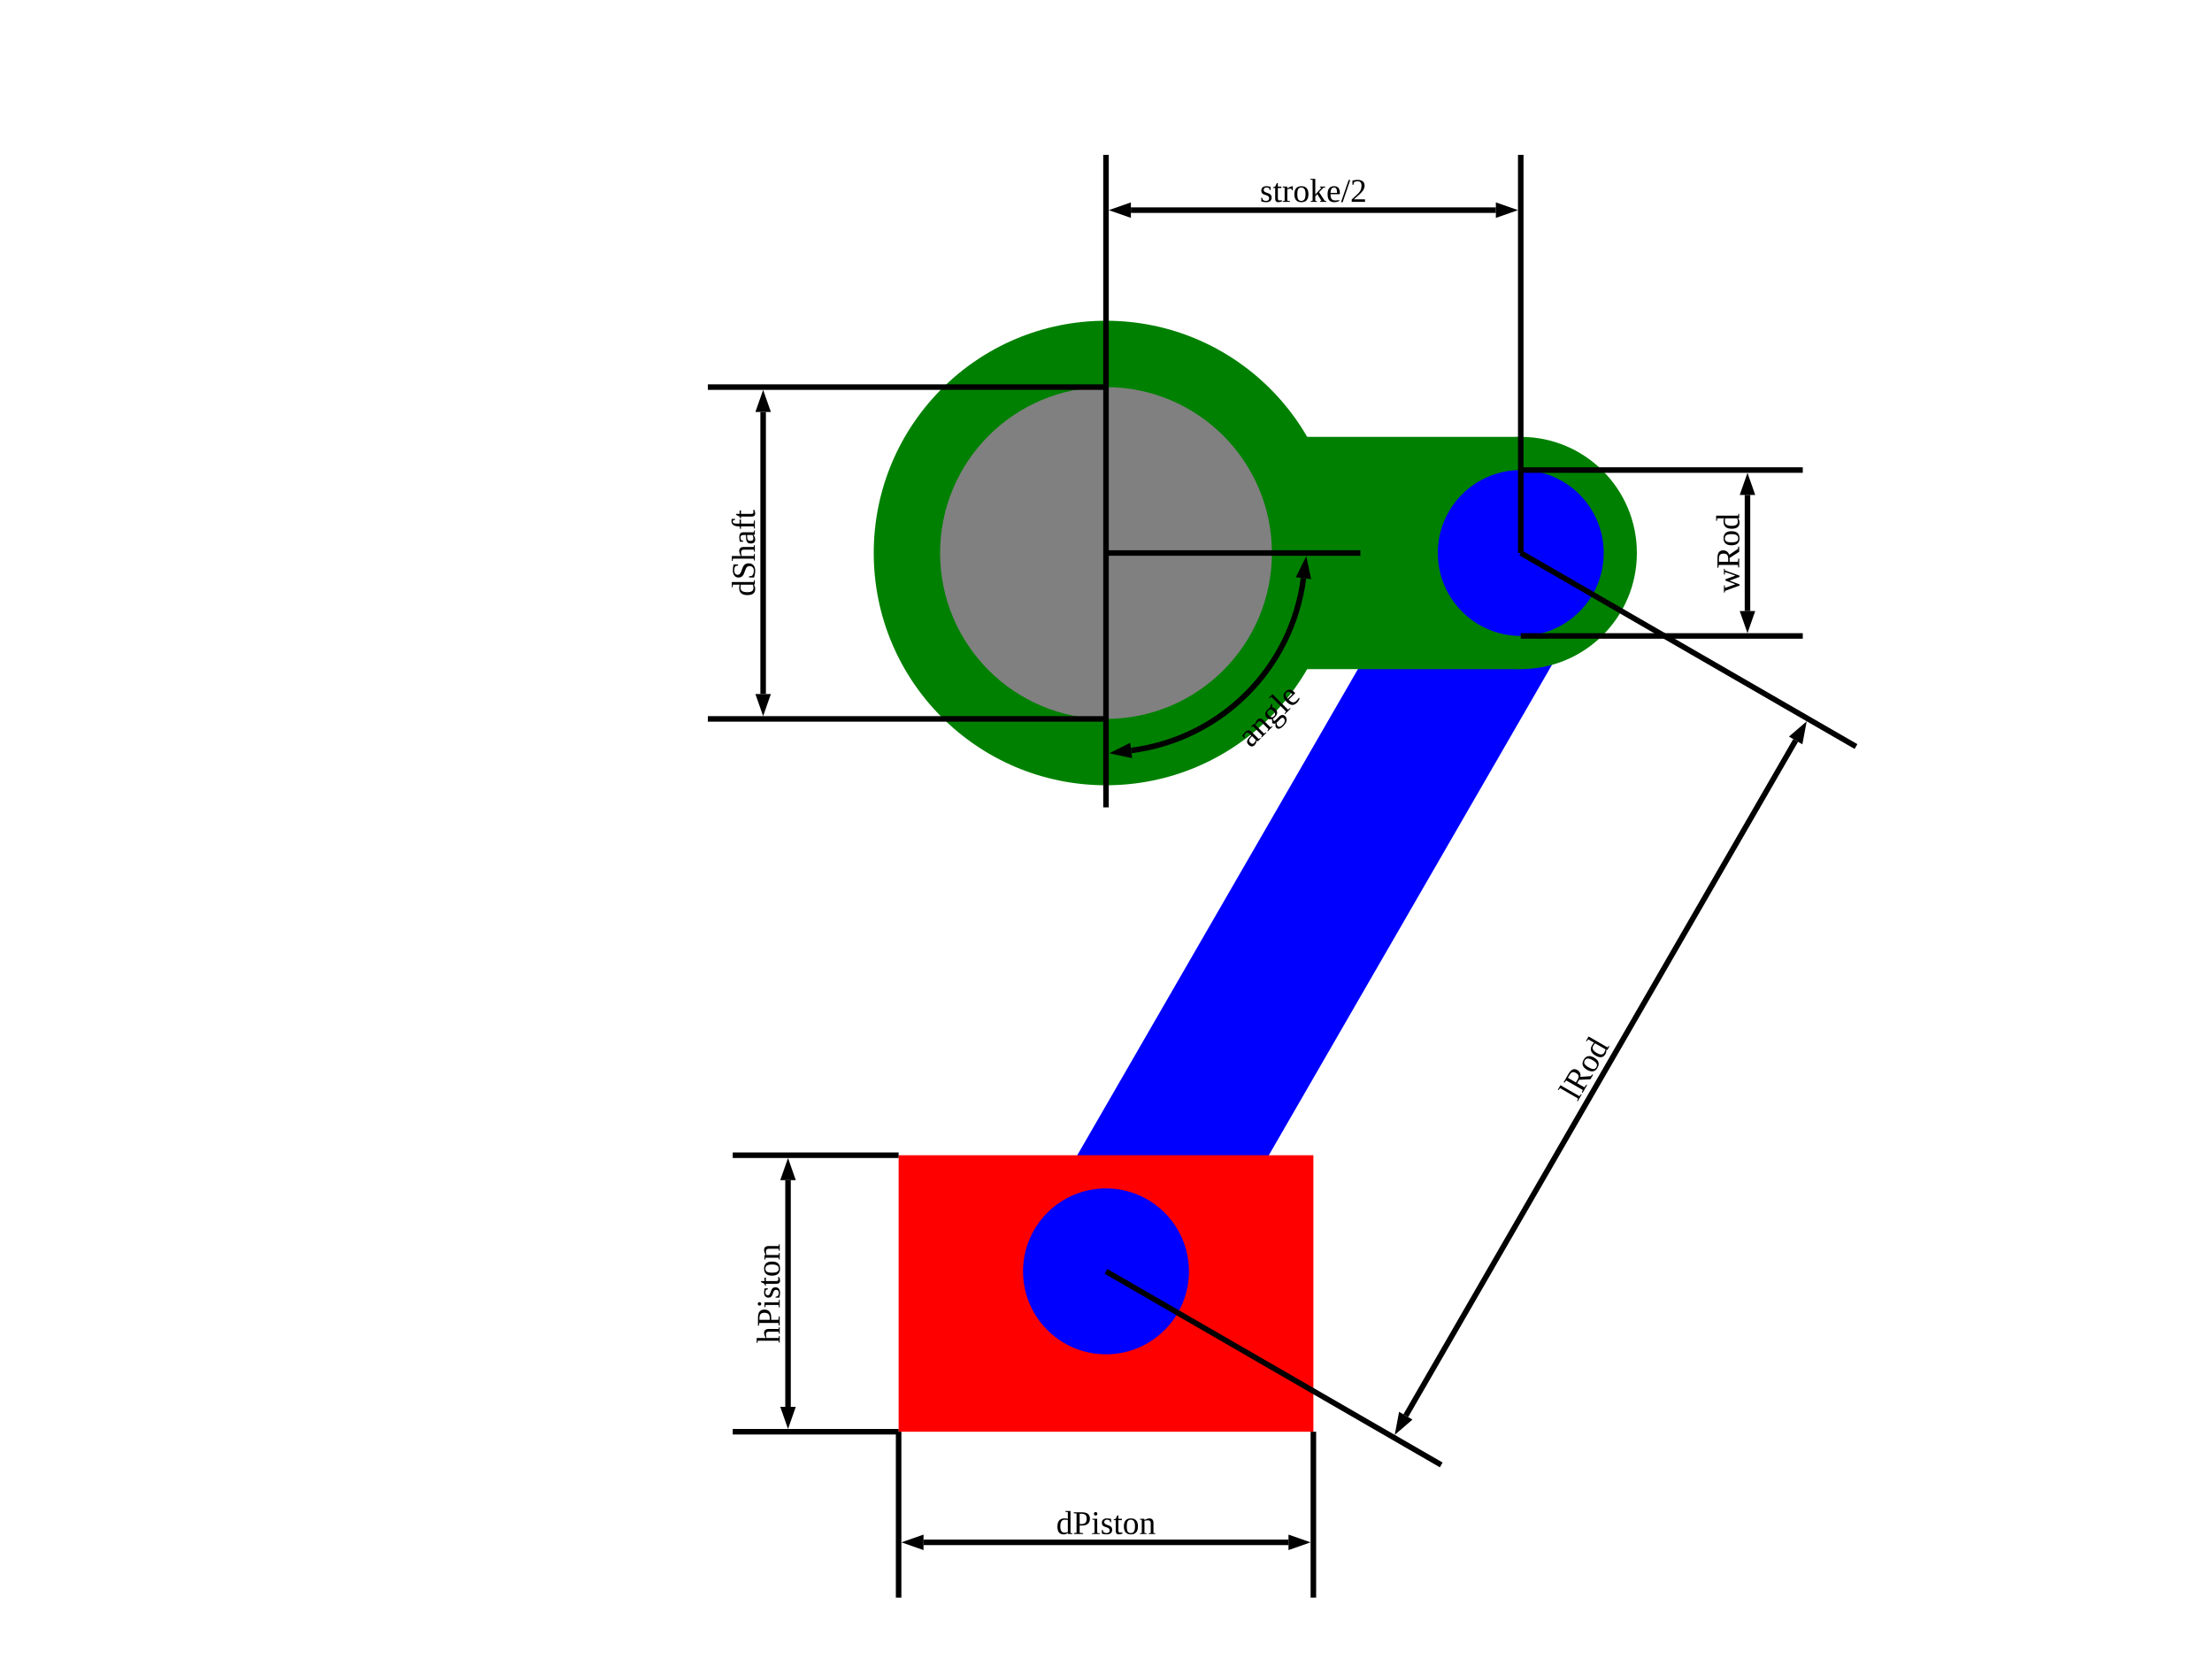
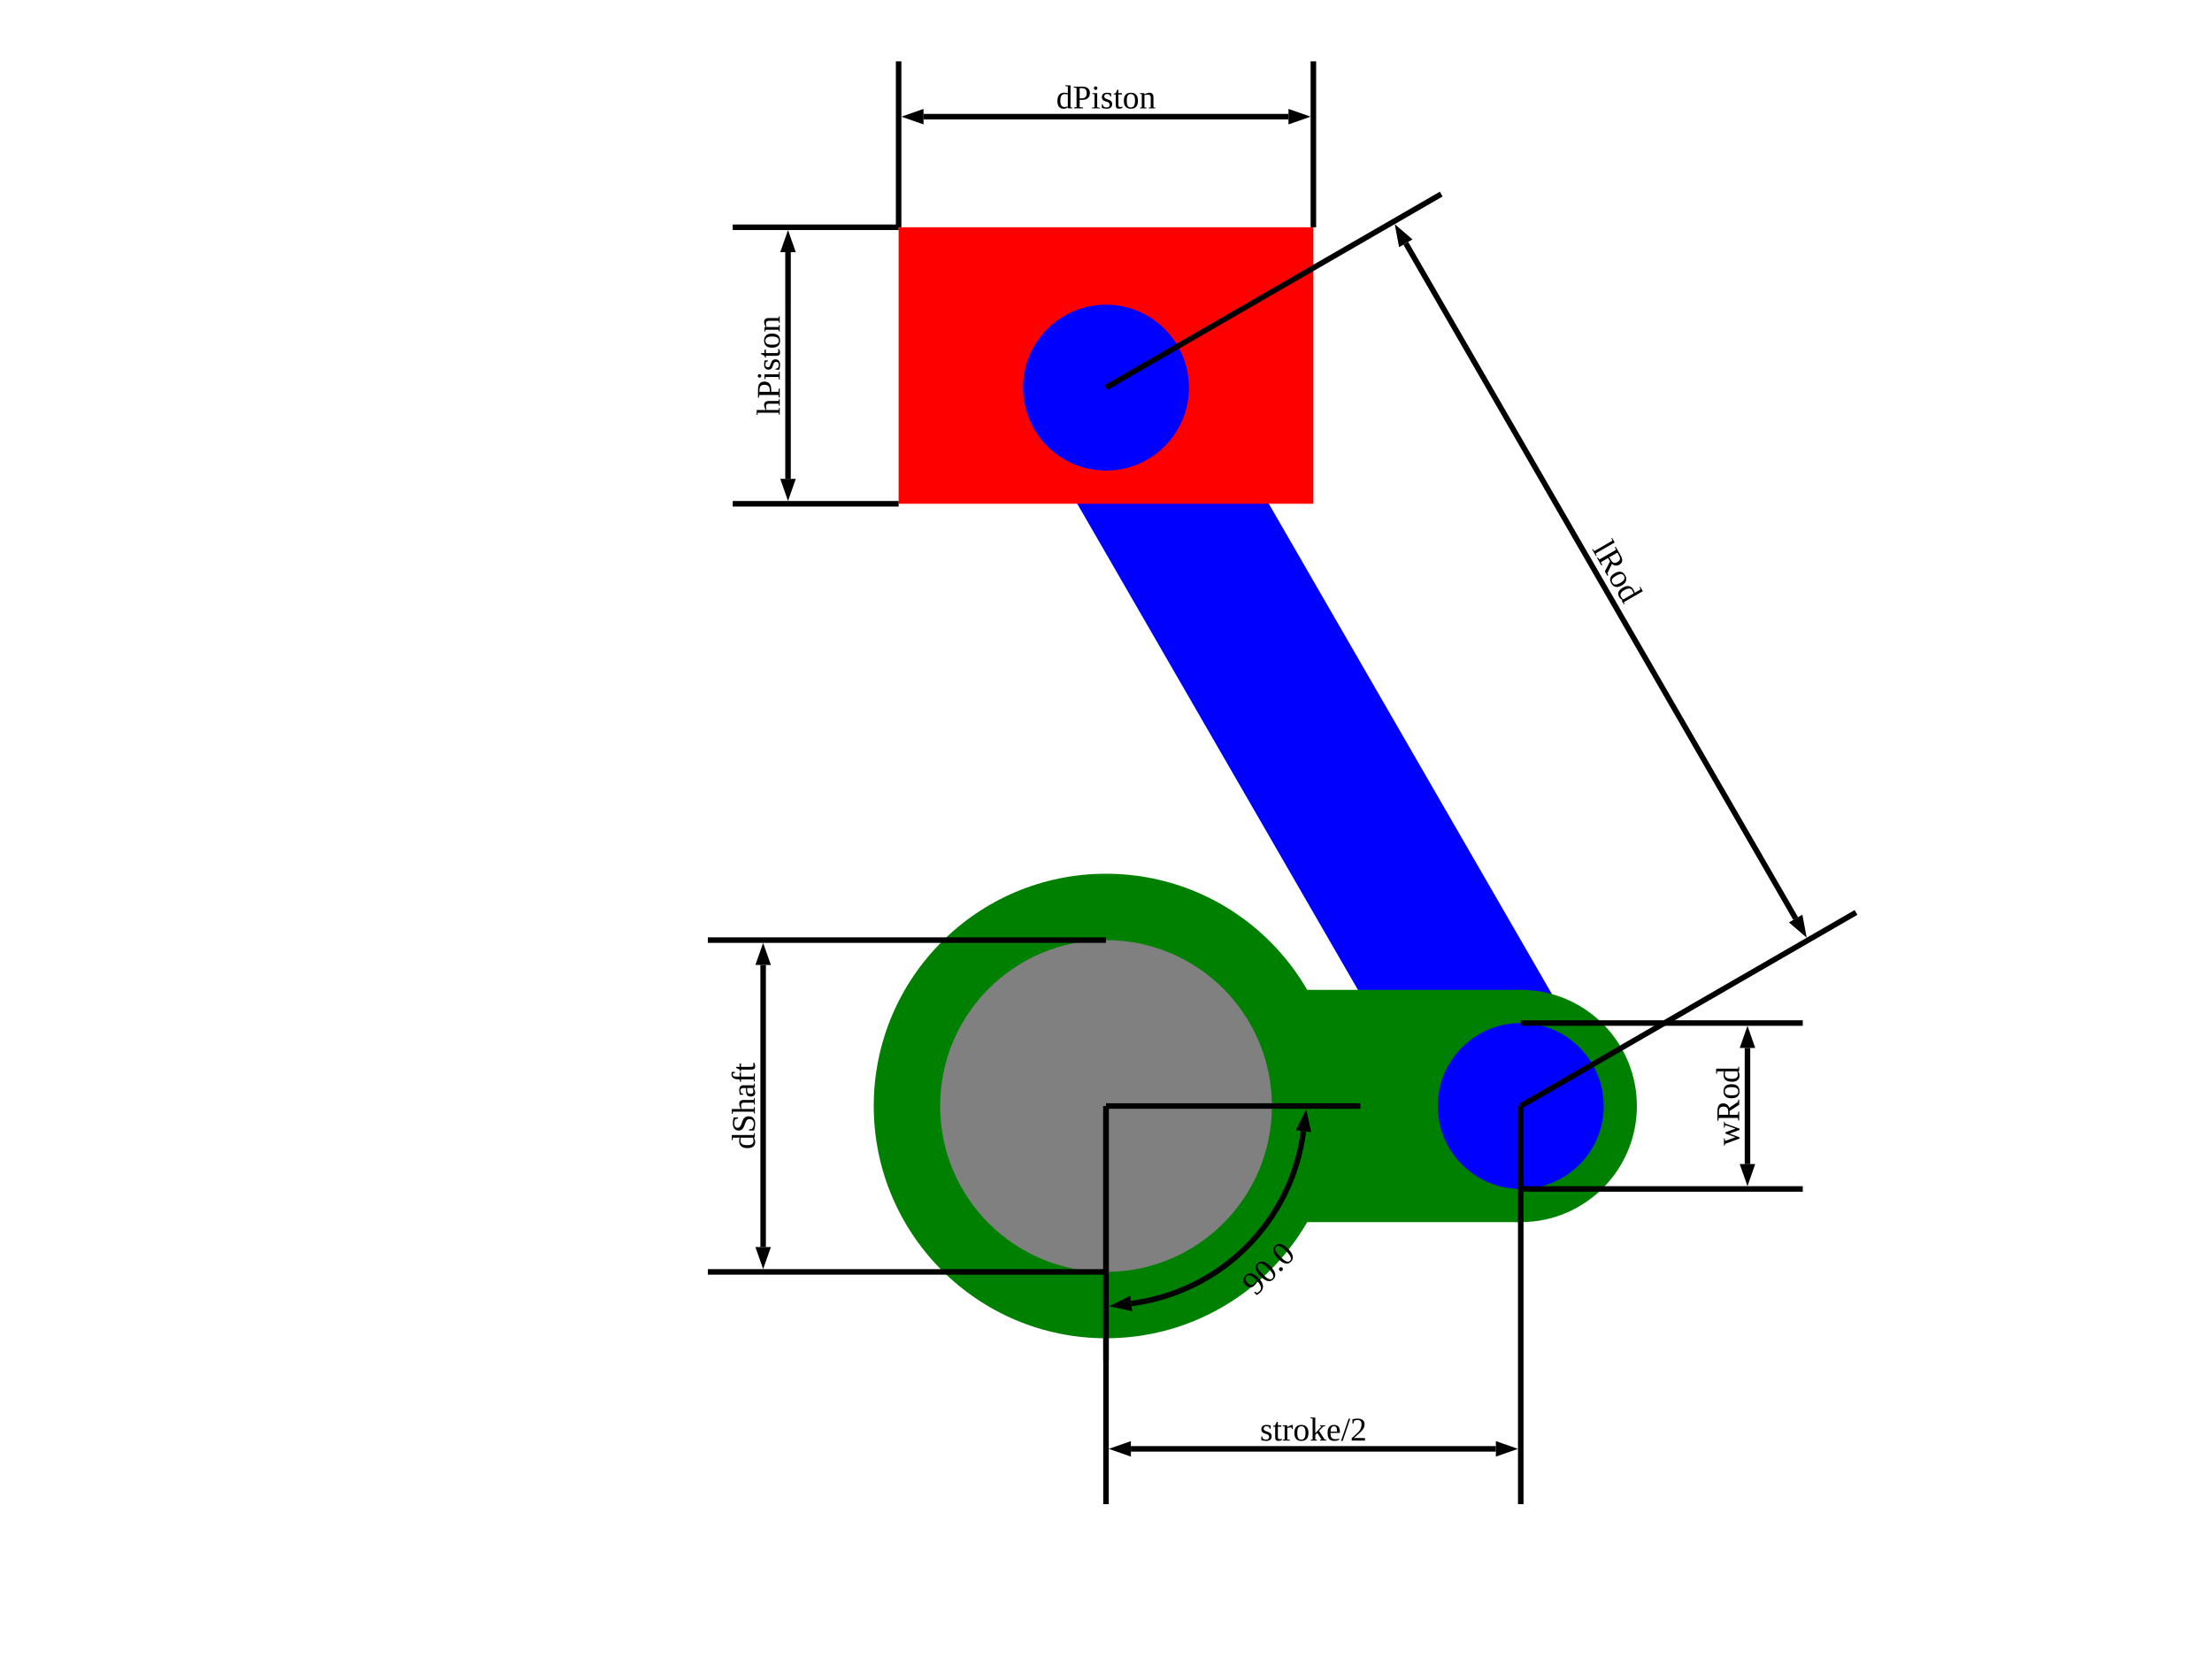
<svg xmlns="http://www.w3.org/2000/svg" width="800" height="600">
  <defs>
    <marker id="arrowDist" viewBox="0 0 10 10" refX="0" refY="5" markerWidth="4" markerHeight="4" orient="auto-start-reverse">
      <path d="M 0 1.5 L 10 5 L 0 8.5 z" />
    </marker>
  </defs>
-   <rect x="550" y="170" width="300" height="60" fill="blue" transform="rotate(120,550,200)" />
-   <rect x="325" y="417.808" width="150" height="100" fill="red" transform="rotate(0,0,0)" />
-   <circle cx="400" cy="200" r="84" fill="green" />
-   <circle cx="550" cy="200" r="42" fill="green" />
-   <rect x="400" y="158" width="150" height="84" fill="green" transform="rotate(0,400,200)" />
-   <circle cx="400" cy="200" r="60" fill="gray" />
-   <circle cx="550" cy="200" r="30" fill="Blue" />
-   <circle cx="400" cy="459.808" r="30" fill="Blue" />
-   <line x1="400" y1="140" x2="256" y2="140" style="stroke:black;stroke-width:2" />
-   <line x1="400" y1="260" x2="256" y2="260" style="stroke:black;stroke-width:2" />
-   <line x1="276" y1="149" x2="276" y2="251" style="stroke:black;stroke-width:2" marker-start="url(#arrowDist)" marker-end="url(#arrowDist)" />
-   <text x="273" y="200" fill="black" transform="rotate(270,273,200)" text-anchor="middle">dShaft</text>
-   <line x1="550" y1="170" x2="652" y2="170" style="stroke:black;stroke-width:2" />
-   <line x1="550" y1="230" x2="652" y2="230" style="stroke:black;stroke-width:2" />
-   <line x1="632" y1="179" x2="632" y2="221" style="stroke:black;stroke-width:2" marker-start="url(#arrowDist)" marker-end="url(#arrowDist)" />
-   <text x="629" y="200" fill="black" transform="rotate(270,629,200)" text-anchor="middle">wRod</text>
-   <line x1="325" y1="417.808" x2="265" y2="417.808" style="stroke:black;stroke-width:2" />
-   <line x1="325" y1="517.808" x2="265" y2="517.808" style="stroke:black;stroke-width:2" />
-   <line x1="285" y1="426.808" x2="285" y2="508.808" style="stroke:black;stroke-width:2" marker-start="url(#arrowDist)" marker-end="url(#arrowDist)" />
-   <text x="282" y="467.808" fill="black" transform="rotate(270,282,467.8076)" text-anchor="middle">hPiston</text>
-   <line x1="325" y1="517.808" x2="325" y2="577.808" style="stroke:black;stroke-width:2" />
-   <line x1="475" y1="517.808" x2="475" y2="577.808" style="stroke:black;stroke-width:2" />
-   <line x1="334" y1="557.808" x2="466" y2="557.808" style="stroke:black;stroke-width:2" marker-start="url(#arrowDist)" marker-end="url(#arrowDist)" />
-   <text x="400" y="554.808" fill="black" text-anchor="middle">dPiston</text>
-   <line x1="550" y1="200" x2="550" y2="56" style="stroke:black;stroke-width:2" />
-   <line x1="400" y1="200" x2="400" y2="56" style="stroke:black;stroke-width:2" />
-   <line x1="541" y1="76" x2="409" y2="76" style="stroke:black;stroke-width:2" marker-start="url(#arrowDist)" marker-end="url(#arrowDist)" />
-   <text x="475" y="73" fill="black" transform="rotate(360,475,73)" text-anchor="middle">stroke/2</text>
-   <line x1="400" y1="459.808" x2="521.244" y2="529.808" style="stroke:black;stroke-width:2" />
-   <line x1="550" y1="200" x2="671.244" y2="270" style="stroke:black;stroke-width:2" />
-   <line x1="508.423" y1="512.013" x2="649.423" y2="267.794" style="stroke:black;stroke-width:2" marker-start="url(#arrowDist)" marker-end="url(#arrowDist)" />
-   <text x="576.325" y="388.404" fill="black" transform="rotate(300,576.325,388.4038)" text-anchor="middle">lRod</text>
-   <line x1="400" y1="200" x2="492" y2="200" style="stroke:black;stroke-width:2" />
-   <line x1="400" y1="200" x2="400" y2="292" style="stroke:black;stroke-width:2" />
-   <path d=" M 472.414 209.23 A 73 73 0 0 1 409.23 272.414 L 408.977 270.43 A 71 71 0 0 0 470.43 208.977 Z" style="fill:black" />
-   <path d=" M 471.422 209.103 A 72 72 0 0 1 409.103 271.422" fill="transparent" stroke-width="2" marker-start="url(#arrowDist)" marker-end="url(#arrowDist)" />
-   <text x="461.518" y="261.518" fill="black" transform="rotate(315,461.5183,261.5183)" text-anchor="middle">angle</text>
+   <rect x="550" y="370" width="300" height="60" fill="blue" transform="rotate(240,550,400)" />
+   <rect x="325" y="82.192" width="150" height="100" fill="red" transform="rotate(0,0,0)" />
+   <circle cx="400" cy="400" r="84" fill="green" />
+   <circle cx="550" cy="400" r="42" fill="green" />
+   <rect x="400" y="358" width="150" height="84" fill="green" transform="rotate(0,400,400)" />
+   <circle cx="400" cy="400" r="60" fill="gray" />
+   <circle cx="550" cy="400" r="30" fill="Blue" />
+   <circle cx="400" cy="140.192" r="30" fill="Blue" />
+   <line x1="400" y1="340" x2="256" y2="340" style="stroke:black;stroke-width:2" />
+   <line x1="400" y1="460" x2="256" y2="460" style="stroke:black;stroke-width:2" />
+   <line x1="276" y1="349" x2="276" y2="451" style="stroke:black;stroke-width:2" marker-start="url(#arrowDist)" marker-end="url(#arrowDist)" />
+   <text x="273" y="400" fill="black" transform="rotate(270,273,400)" text-anchor="middle">dShaft</text>
+   <line x1="550" y1="370" x2="652" y2="370" style="stroke:black;stroke-width:2" />
+   <line x1="550" y1="430" x2="652" y2="430" style="stroke:black;stroke-width:2" />
+   <line x1="632" y1="379" x2="632" y2="421" style="stroke:black;stroke-width:2" marker-start="url(#arrowDist)" marker-end="url(#arrowDist)" />
+   <text x="629" y="400" fill="black" transform="rotate(270,629,400)" text-anchor="middle">wRod</text>
+   <line x1="325" y1="82.192" x2="265" y2="82.192" style="stroke:black;stroke-width:2" />
+   <line x1="325" y1="182.192" x2="265" y2="182.192" style="stroke:black;stroke-width:2" />
+   <line x1="285" y1="91.192" x2="285" y2="173.192" style="stroke:black;stroke-width:2" marker-start="url(#arrowDist)" marker-end="url(#arrowDist)" />
+   <text x="282" y="132.192" fill="black" transform="rotate(270,282,132.1924)" text-anchor="middle">hPiston</text>
+   <line x1="325" y1="82.192" x2="325" y2="22.192" style="stroke:black;stroke-width:2" />
+   <line x1="475" y1="82.192" x2="475" y2="22.192" style="stroke:black;stroke-width:2" />
+   <line x1="334" y1="42.192" x2="466" y2="42.192" style="stroke:black;stroke-width:2" marker-start="url(#arrowDist)" marker-end="url(#arrowDist)" />
+   <text x="400" y="39.192" fill="black" text-anchor="middle">dPiston</text>
+   <line x1="550" y1="400" x2="550" y2="544" style="stroke:black;stroke-width:2" />
+   <line x1="400" y1="400" x2="400" y2="544" style="stroke:black;stroke-width:2" />
+   <line x1="541" y1="524" x2="409" y2="524" style="stroke:black;stroke-width:2" marker-start="url(#arrowDist)" marker-end="url(#arrowDist)" />
+   <text x="475" y="521" fill="black" transform="rotate(360,475,521)" text-anchor="middle">stroke/2</text>
+   <line x1="400" y1="140.192" x2="521.244" y2="70.192" style="stroke:black;stroke-width:2" />
+   <line x1="550" y1="400" x2="671.244" y2="330" style="stroke:black;stroke-width:2" />
+   <line x1="508.423" y1="87.987" x2="649.423" y2="332.206" style="stroke:black;stroke-width:2" marker-start="url(#arrowDist)" marker-end="url(#arrowDist)" />
+   <text x="581.521" y="208.596" fill="black" transform="rotate(60,581.5211,208.5962)" text-anchor="middle">lRod</text>
+   <line x1="400" y1="400" x2="492" y2="400" style="stroke:black;stroke-width:2" />
+   <line x1="400" y1="400" x2="400" y2="492" style="stroke:black;stroke-width:2" />
+   <path d=" M 472.414 409.23 A 73 73 0 0 1 409.23 472.414 L 408.977 470.43 A 71 71 0 0 0 470.43 408.977 Z" style="fill:black" />
+   <path d=" M 471.422 409.103 A 72 72 0 0 1 409.103 471.422" fill="transparent" stroke-width="2" marker-start="url(#arrowDist)" marker-end="url(#arrowDist)" />
+   <text x="461.518" y="461.518" fill="black" transform="rotate(315,461.5183,461.5183)" text-anchor="middle">90.0</text>
</svg>
